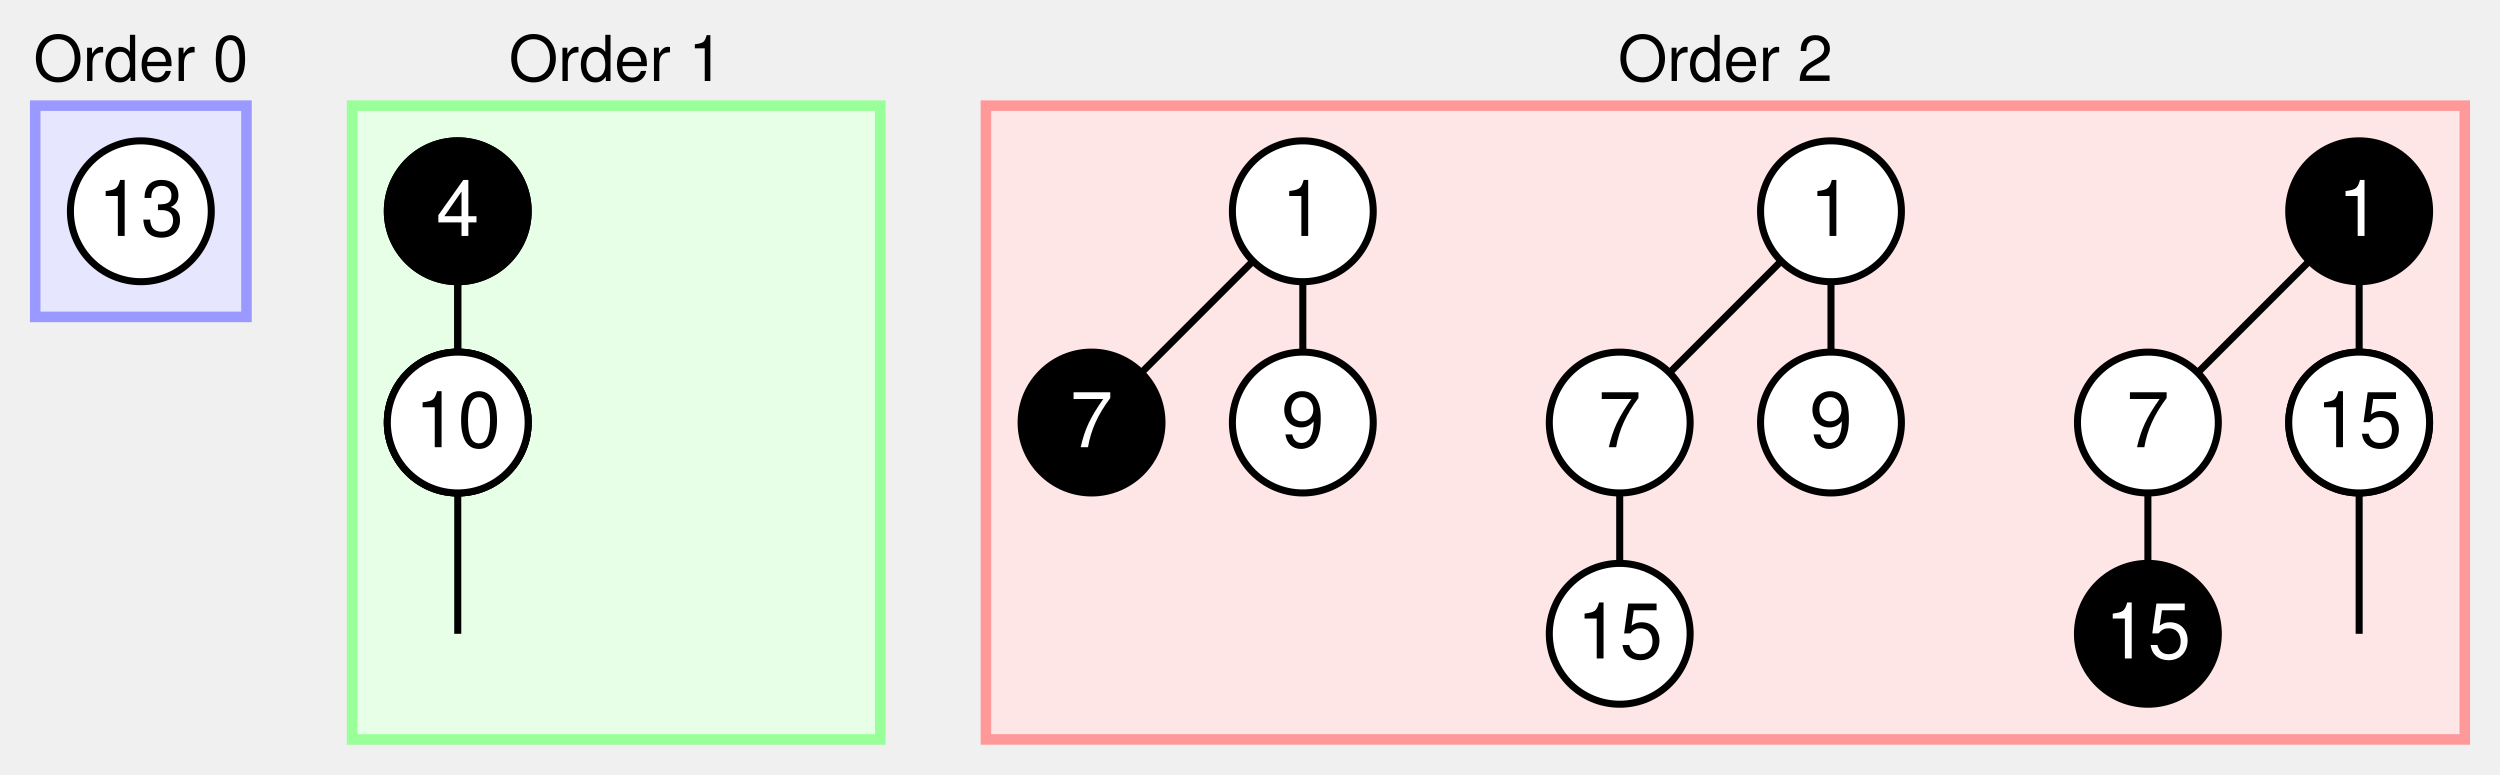
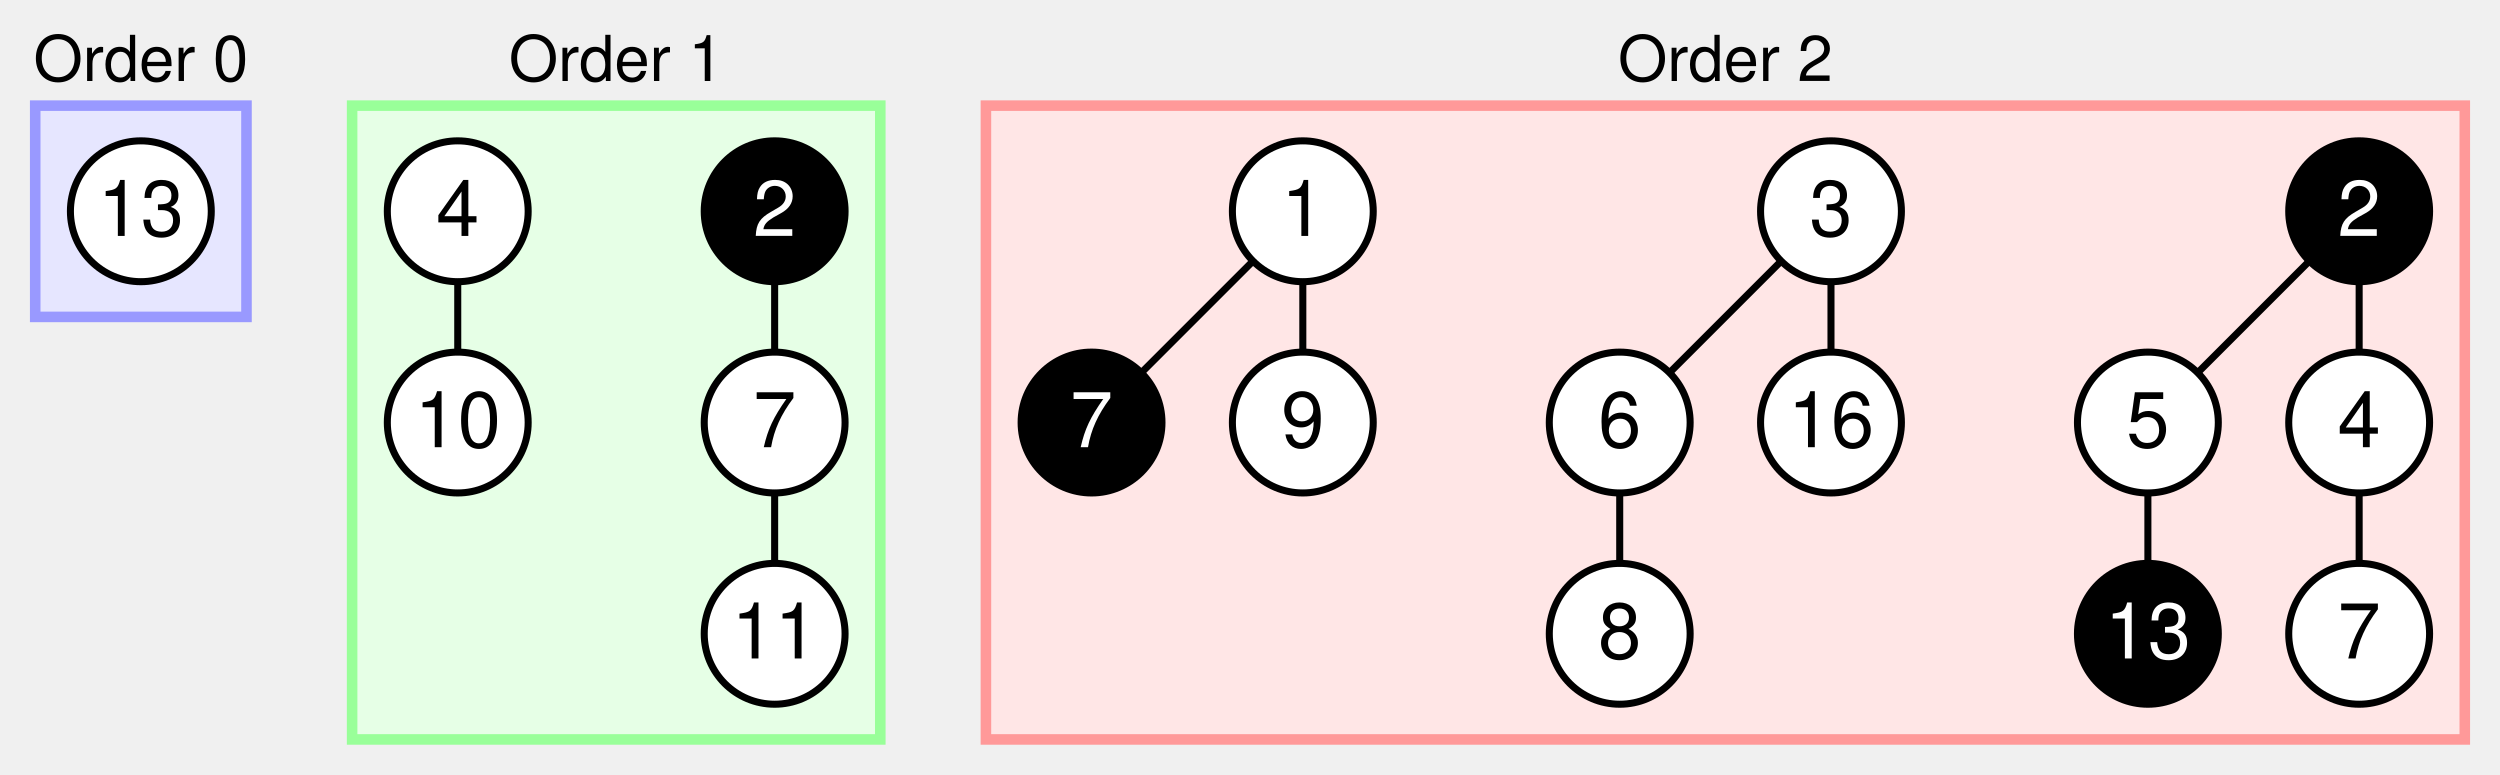
<svg xmlns="http://www.w3.org/2000/svg" width="710" height="220">
-   <style>rect { stroke: #000; stroke-width: 2; } rect.red,ellipse.red { fill: hsl(0,100%,80%); } rect.yellow,ellipse.yellow { fill: hsl(60,100%,80%); } rect.green,ellipse.green { fill: hsl(120,100%,80%); } rect.teal,ellipse.teal { fill: hsl(180,100%,80%); } rect.blue,ellipse.blue { fill: hsl(240,100%,80%); } rect.purple,ellipse.purple { fill: hsl(300,100%,80%); } .dot-red,.dot-green,.dot-blue { stroke-width:3; } .dot-red { stroke: hsl(0,100%,80%); fill: hsl(0,100%,95%); } .dot-green { stroke: hsl(120,100%,80%); fill: hsl(120,100%,95%); } .dot-blue { stroke: hsl(240,100%,80%); fill: hsl(240,100%,95%); } .black { fill: #000; } .white { fill: #fff; } line { stroke-width: 2; stroke: #000; } text { text-anchor: middle; font-family: Helvetica, Arial, sans-serif; font-size: 22px; fill: #000; } ellipse { stroke-width: 2; stroke: #000; fill: #FFF } path { stroke: #000; stroke-width: 2; } .order { font-size:18px; }</style>
+   <style>rect { stroke: #000; stroke-width: 2; } rect.red,ellipse.red { fill: hsl(0,100%,80%); } rect.yellow,ellipse.yellow { fill: hsl(60,100%,80%); } rect.green,ellipse.green { fill: hsl(120,100%,80%); } rect.teal,ellipse.teal { fill: hsl(180,100%,80%); } rect.blue,ellipse.blue { fill: hsl(240,100%,80%); } rect.purple,ellipse.purple { fill: hsl(300,100%,80%); } .dot-red,.dot-green,.dot-blue { stroke-width:3; } .dot-red { stroke: hsl(0,100%,80%); fill: hsl(0,100%,95%); } .dot-green { stroke: hsl(120,100%,80%); fill: hsl(120,100%,95%); } .dot-blue { stroke: hsl(240,100%,80%); fill: hsl(240,100%,95%); } line { stroke-width: 2; stroke: #000; } text { text-anchor: middle; font-family: Helvetica, Arial, sans-serif; font-size: 22px; fill: #000; } ellipse { stroke-width: 2; stroke: #000; fill: #FFF } .black { fill: #000; } .white { fill: #fff; } path { stroke: #000; stroke-width: 2; } .order { font-size:18px; }</style>
  <g transform="translate(40 60)">
    <text y="-37" class="order">Order 0</text>
    <path class="dot-blue" d="M-30-30h60v60h-60z" />
    <ellipse ry="20" rx="20" />
    <text y="7">13</text>
  </g>
  <g transform="translate(40 60) translate(90)">
    <text y="-37" x="45" class="order">Order 1</text>
    <path class="dot-green" d="M-30-30h150v180h-150z" />
    <path d="M0 0v60" />
    <ellipse ry="20" rx="20" />
    <text y="7">4</text>
    <g transform="translate(0 60)">
      <ellipse ry="20" rx="20" />
      <text y="7">10</text>
    </g>
-     <path d="M0 0v60" />
-     <ellipse ry="20" rx="20" class="black" />
-     <text y="7" class="white">4</text>
-     <g transform="translate(0 60)">
+     <g transform="translate(90)">
      <path d="M0 0v60" />
-       <ellipse ry="20" rx="20" />
-       <text y="7">10</text>
-       <ellipse ry="20" rx="20" />
-       <text y="7">10</text>
+       <ellipse ry="20" rx="20" class="black" />
+       <text y="7" class="white">2</text>
+       <g transform="translate(0 60)">
+         <path d="M0 0v60" />
+         <ellipse ry="20" rx="20" />
+         <text y="7">7</text>
+         <g transform="translate(0 60)">
+           <ellipse ry="20" rx="20" />
+           <text y="7">11</text>
+         </g>
+       </g>
    </g>
  </g>
  <g transform="translate(40 60) translate(330)">
    <text y="-37" x="120" class="order">Order 2</text>
    <path class="dot-red" d="M-90-30h420v180h-420z" />
    <path d="M0 0v60" />
    <path d="M0 0l-60 60" />
    <ellipse ry="20" rx="20" />
    <text y="7">1</text>
    <g transform="translate(0 60)">
      <ellipse ry="20" rx="20" />
      <text y="7">9</text>
    </g>
    <g transform="translate(-60 60)">
      <ellipse ry="20" rx="20" class="black" />
      <text y="7" class="white">7</text>
    </g>
    <g transform="translate(150)">
      <path d="M0 0v60" />
      <path d="M0 0l-60 60" />
      <ellipse ry="20" rx="20" />
-       <text y="7">1</text>
+       <text y="7">3</text>
      <g transform="translate(0 60)">
        <ellipse ry="20" rx="20" />
-         <text y="7">9</text>
+         <text y="7">16</text>
      </g>
      <g transform="translate(-60 60)">
        <path d="M0 0v60" />
        <ellipse ry="20" rx="20" />
-         <text y="7">7</text>
+         <text y="7">6</text>
        <g transform="translate(0 60)">
          <ellipse ry="20" rx="20" />
-           <text y="7">15</text>
+           <text y="7">8</text>
        </g>
      </g>
    </g>
    <g transform="translate(300)">
      <path d="M0 0v60" />
      <path d="M0 0l-60 60" />
      <ellipse ry="20" rx="20" class="black" />
-       <text y="7" class="white">1</text>
+       <text y="7" class="white">2</text>
      <g transform="translate(0 60)">
        <path d="M0 0v60" />
        <ellipse ry="20" rx="20" />
-         <text y="7">9</text>
-         <ellipse ry="20" rx="20" />
-         <text y="7">15</text>
+         <text y="7">4</text>
+         <g transform="translate(0 60)">
+           <ellipse ry="20" rx="20" />
+           <text y="7">7</text>
+         </g>
      </g>
      <g transform="translate(-60 60)">
        <path d="M0 0v60" />
        <ellipse ry="20" rx="20" />
-         <text y="7">7</text>
+         <text y="7">5</text>
        <g transform="translate(0 60)">
          <ellipse ry="20" rx="20" class="black" />
-           <text y="7" class="white">15</text>
+           <text y="7" class="white">13</text>
        </g>
      </g>
    </g>
  </g>
</svg>
